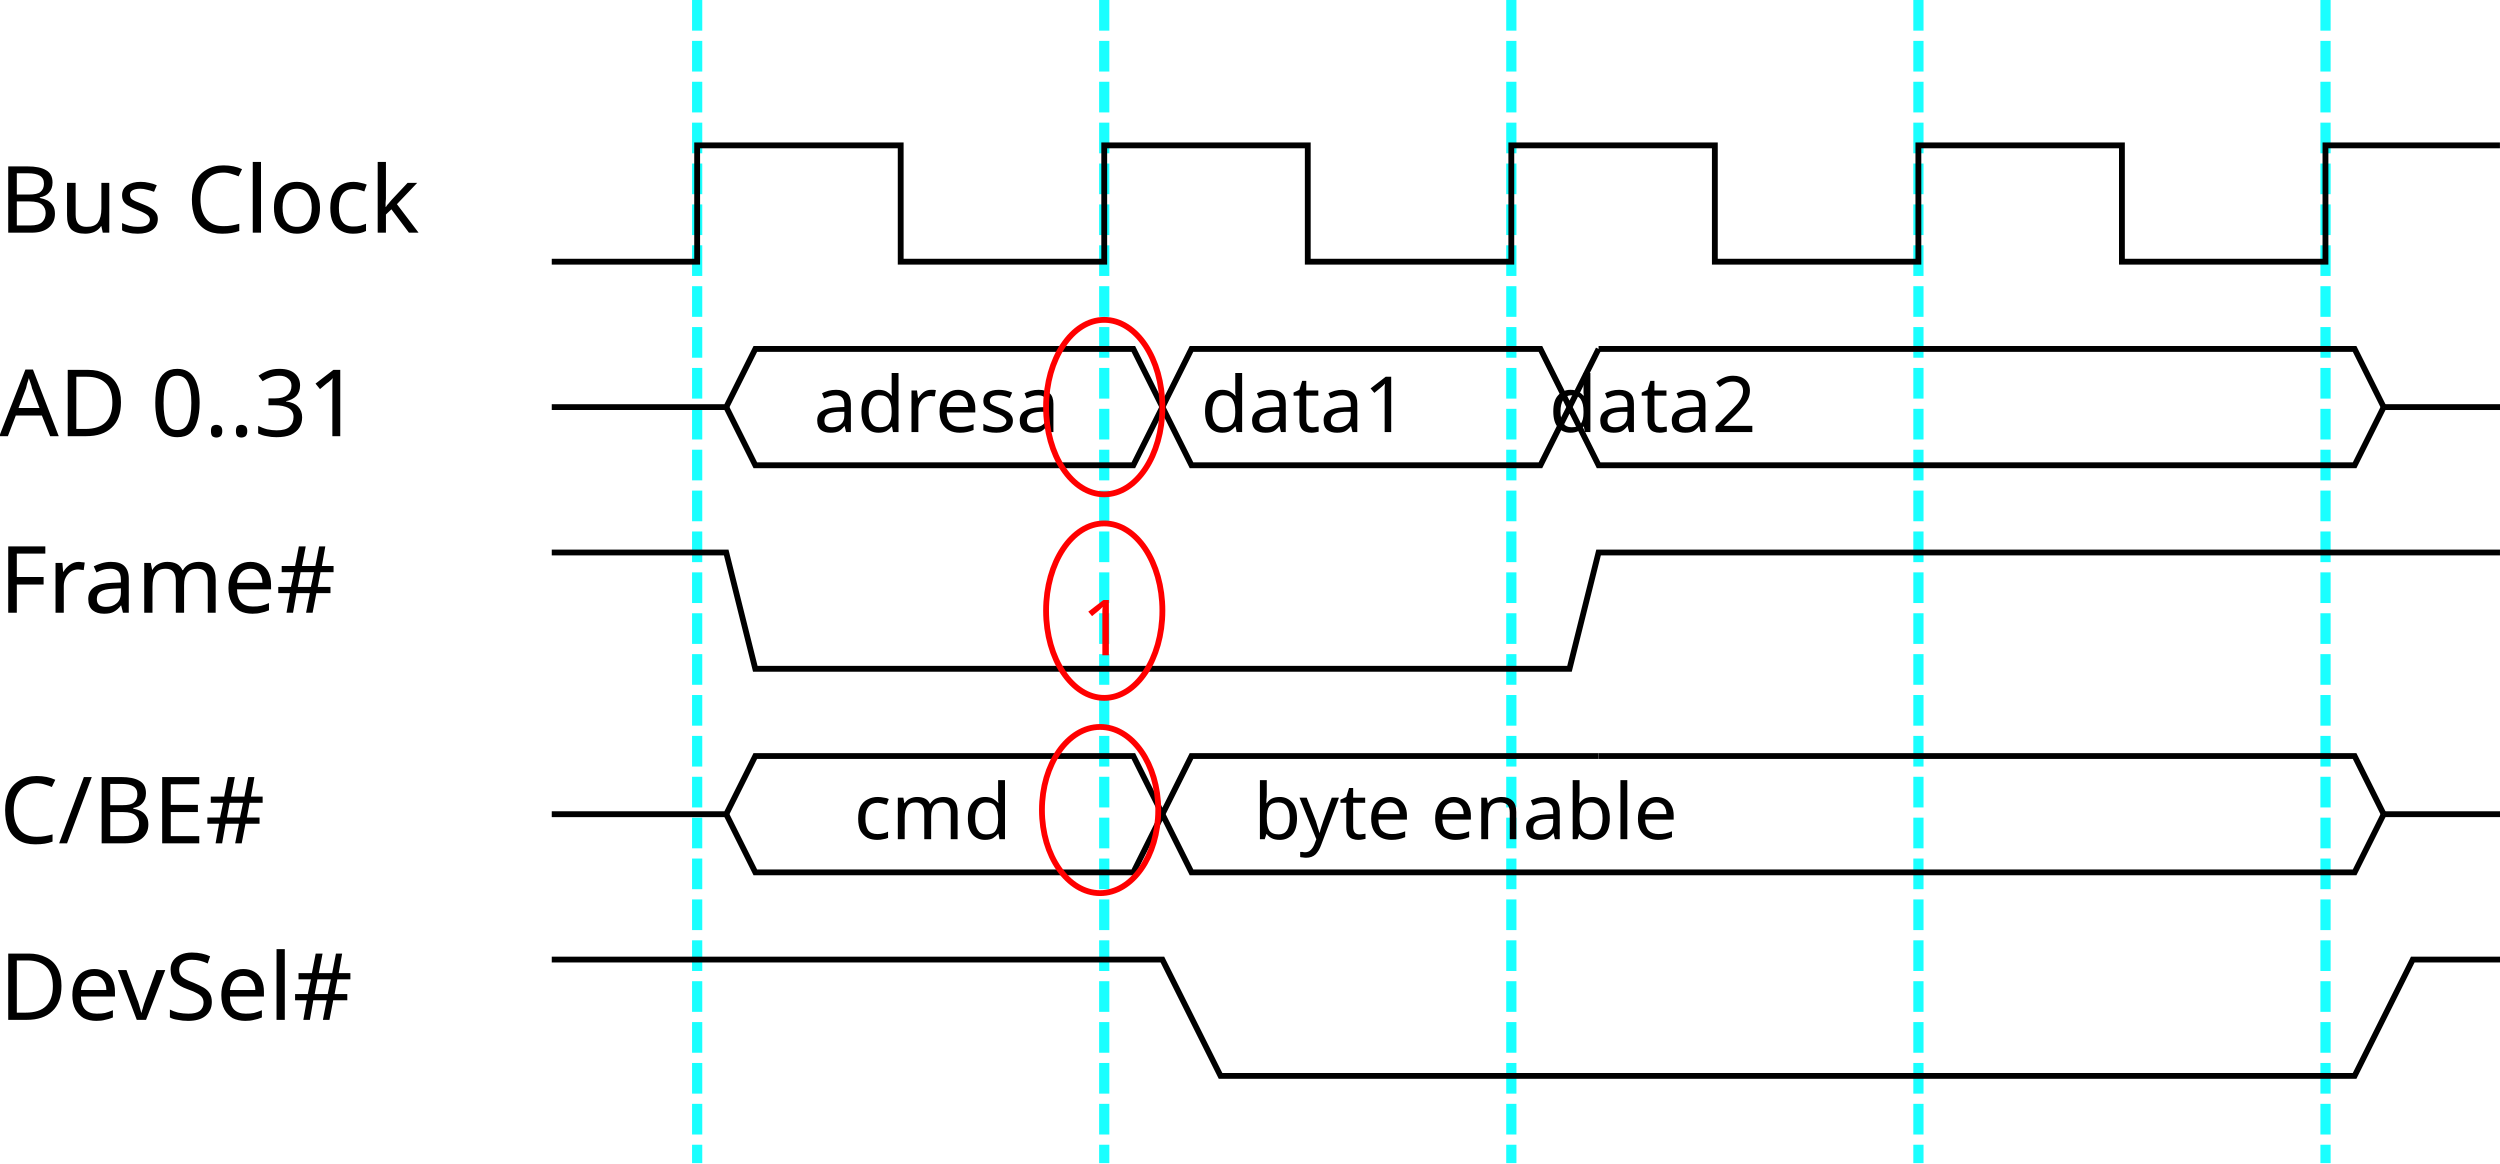
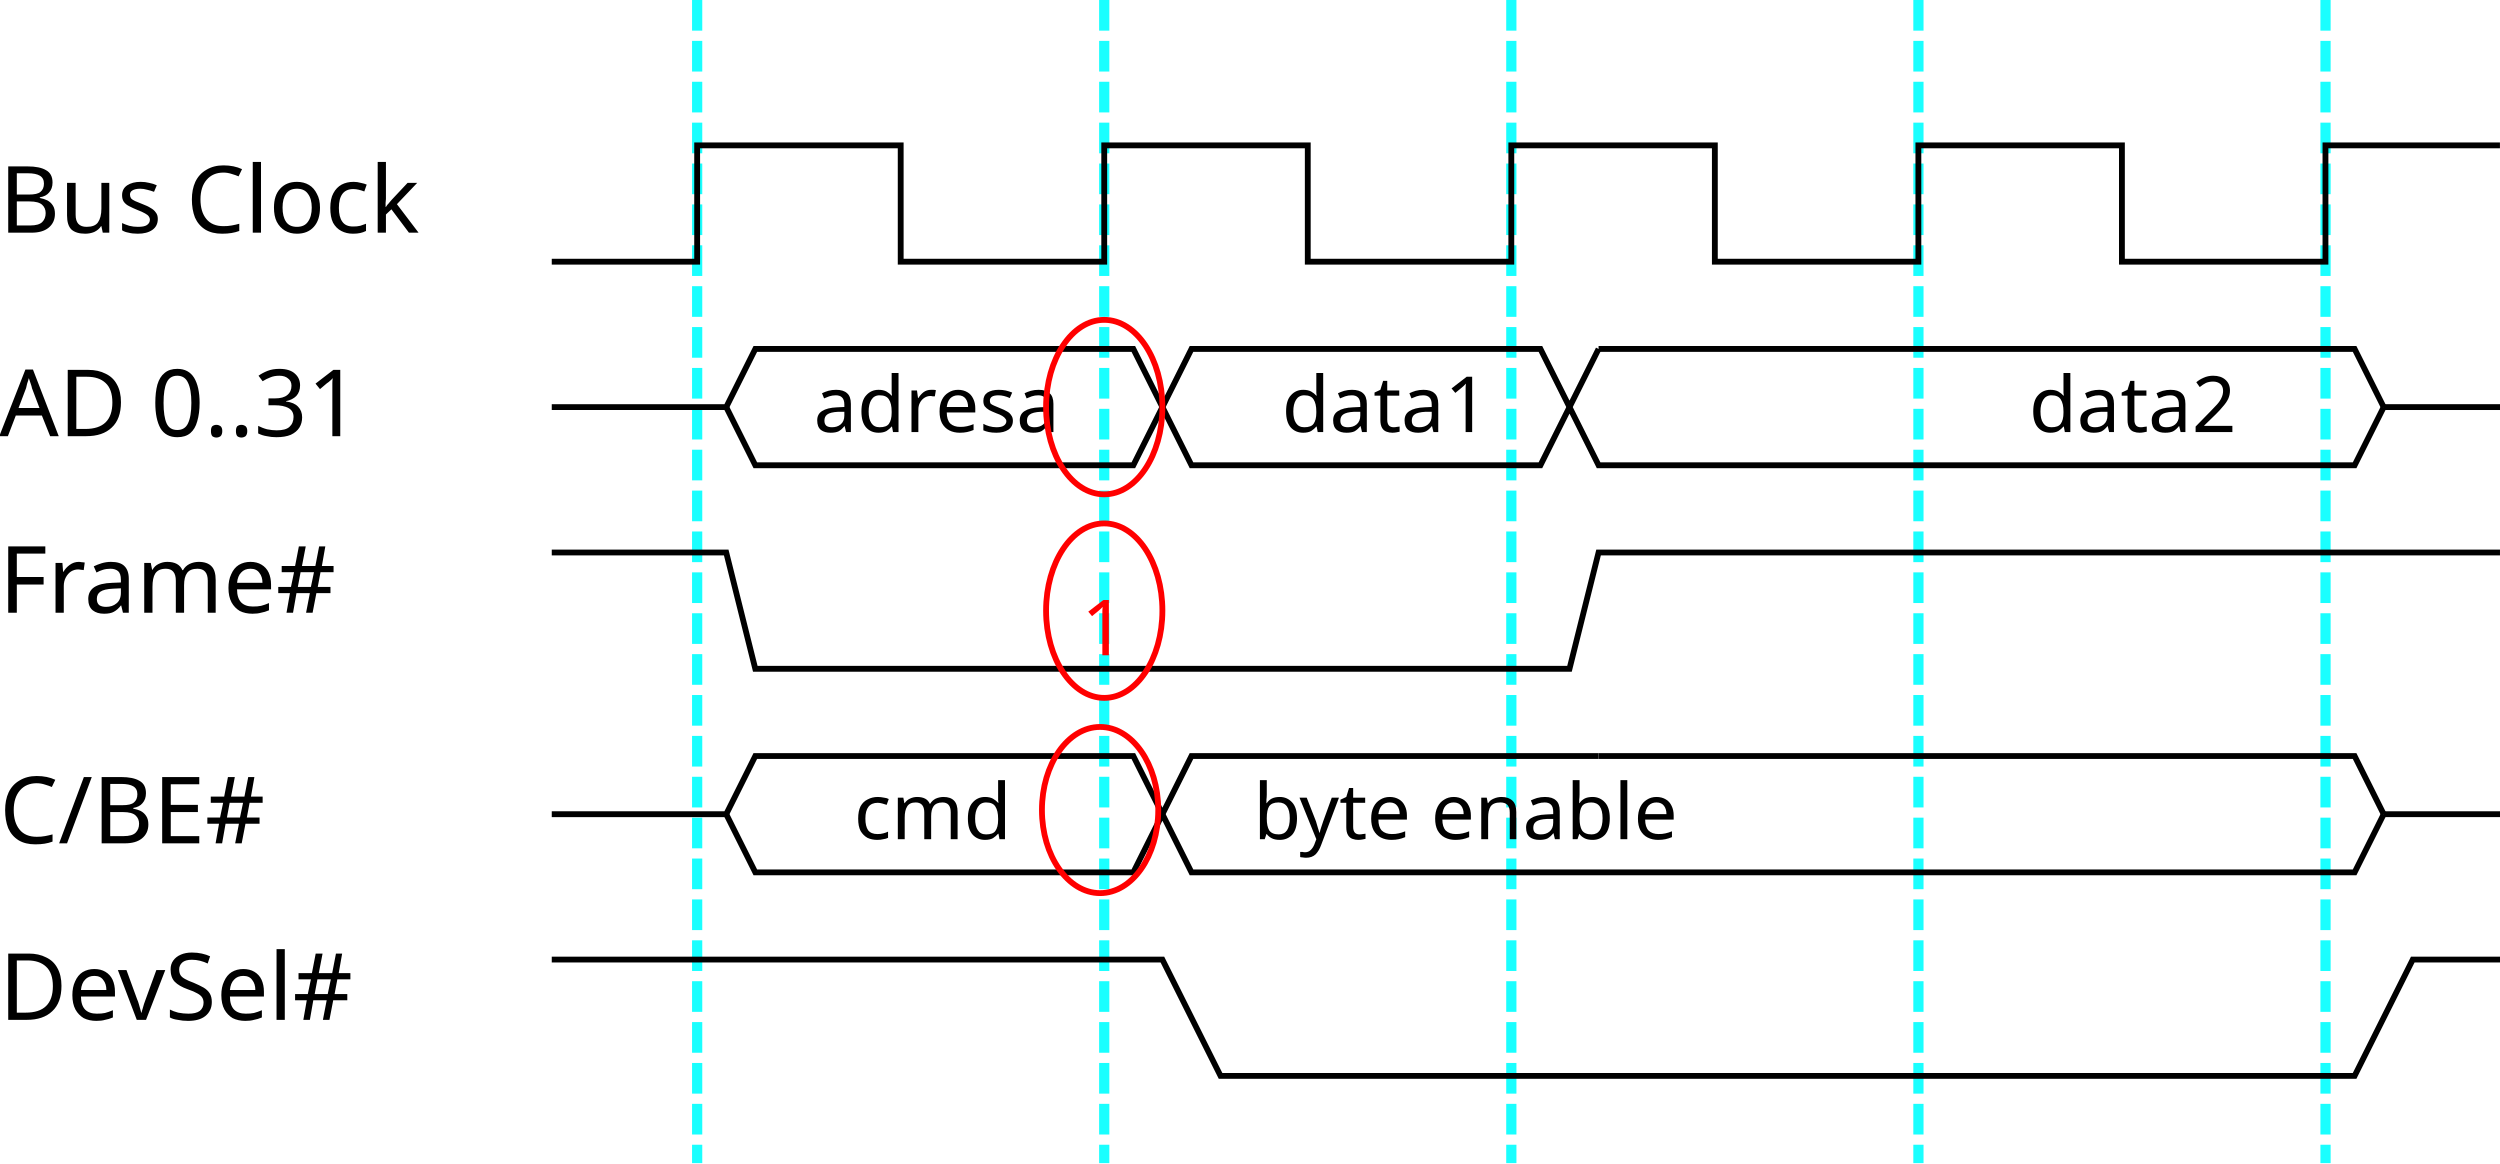
<svg xmlns="http://www.w3.org/2000/svg" width="113.738mm" height="52.917mm" viewBox="0 0 113.738 52.917" version="1.1" id="svg963">
  <defs id="defs957" />
  <g id="layer1" transform="translate(-37.07475,-86.65625)">
    <text xml:space="preserve" style="font-style:normal;font-weight:normal;font-size:4.233px;line-height:1.25;font-family:sans-serif;letter-spacing:0px;word-spacing:0px;fill:#000000;fill-opacity:1;stroke:none;stroke-width:0.265" x="37.042" y="97.24" id="text1512">
      <tspan id="tspan1510" x="37.042" y="97.24" style="stroke-width:0.265">Bus Clock</tspan>
    </text>
    <text xml:space="preserve" style="font-style:normal;font-weight:normal;font-size:4.233px;line-height:1.25;font-family:sans-serif;letter-spacing:0px;word-spacing:0px;fill:#000000;fill-opacity:1;stroke:none;stroke-width:0.265" x="37.042" y="106.5" id="text1518">
      <tspan x="37.042" y="106.5" style="stroke-width:0.265" id="tspan1530">AD 0..31</tspan>
    </text>
    <path style="fill:none;stroke:#1affff;stroke-width:0.465;stroke-linecap:butt;stroke-linejoin:miter;stroke-miterlimit:4;stroke-dasharray:1.395, 0.465;stroke-dashoffset:0;stroke-opacity:1" d="m 68.792,86.656 10e-7,52.917" id="path1532" />
    <path style="fill:none;stroke:#1affff;stroke-width:0.465;stroke-linecap:butt;stroke-linejoin:miter;stroke-miterlimit:4;stroke-dasharray:1.395, 0.465;stroke-dashoffset:0;stroke-opacity:1" d="m 87.312,86.656 v 52.917" id="path1532-3" />
    <path style="fill:none;stroke:#1affff;stroke-width:0.465;stroke-linecap:butt;stroke-linejoin:miter;stroke-miterlimit:4;stroke-dasharray:1.395, 0.465;stroke-dashoffset:0;stroke-opacity:1" d="m 105.833,86.656 v 52.917" id="path1532-6" />
    <path style="fill:none;stroke:#1affff;stroke-width:0.465;stroke-linecap:butt;stroke-linejoin:miter;stroke-miterlimit:4;stroke-dasharray:1.395, 0.465;stroke-dashoffset:0;stroke-opacity:1" d="m 124.354,86.656 v 52.917" id="path1532-7" />
    <path style="fill:none;stroke:#1affff;stroke-width:0.465;stroke-linecap:butt;stroke-linejoin:miter;stroke-miterlimit:4;stroke-dasharray:1.395, 0.465;stroke-dashoffset:0;stroke-opacity:1" d="m 142.875,86.656 v 52.917" id="path1532-5" />
    <path style="fill:none;stroke:#000000;stroke-width:0.265px;stroke-linecap:butt;stroke-linejoin:miter;stroke-opacity:1" d="m 62.177,98.562 h 6.615 v -5.292 h 9.26 V 98.562 h 9.26 v -5.292 h 9.26 V 98.562 h 9.26 v -5.292 h 9.26 V 98.562 h 9.26 v -5.292 h 9.26 V 98.562 h 9.26 v -5.292 h 7.938" id="path1514" />
    <path style="fill:none;stroke:#000000;stroke-width:0.265px;stroke-linecap:butt;stroke-linejoin:miter;stroke-opacity:1" d="m 62.177,105.177 h 7.938 l 1.323,-2.646 h 17.198 l 1.323,2.646 1.323,-2.646 h 15.875 l 1.323,2.646 1.323,-2.646" id="path1567" />
    <text xml:space="preserve" style="font-style:normal;font-weight:normal;font-size:4.233px;line-height:1.25;font-family:sans-serif;letter-spacing:0px;word-spacing:0px;fill:#000000;fill-opacity:1;stroke:none;stroke-width:0.265" x="37.042" y="114.532" id="text1711">
      <tspan id="tspan1709" x="37.042" y="114.532" style="stroke-width:0.265">Frame#</tspan>
    </text>
    <path style="fill:none;stroke:#000000;stroke-width:0.265px;stroke-linecap:butt;stroke-linejoin:miter;stroke-opacity:1" d="m 62.177,111.792 h 7.937 l 1.323,5.292 37.042,1e-5 1.323,-5.292 41.01,0" id="path1713" />
    <text xml:space="preserve" style="font-style:normal;font-weight:normal;font-size:3.528px;line-height:1.25;font-family:sans-serif;letter-spacing:0px;word-spacing:0px;fill:#000000;fill-opacity:1;stroke:none;stroke-width:0.265" x="74.097" y="106.313" id="text4601">
-       <tspan id="tspan4599" x="74.097" y="106.313" style="stroke-width:0.265">adresa       data1       data2</tspan>
+       <tspan id="tspan4599" x="74.097" y="106.313" style="stroke-width:0.265">adresa</tspan>
    </text>
    <path style="fill:none;stroke:#000000;stroke-width:0.265px;stroke-linecap:butt;stroke-linejoin:miter;stroke-opacity:1" d="m 70.115,105.177 1.323,2.646 h 17.198 l 1.323,-2.646 1.323,2.646 h 15.875 l 1.323,-2.646 1.323,2.646 h 34.396 l 1.323,-2.646" id="path4622" />
    <path style="fill:none;stroke:#000000;stroke-width:0.265px;stroke-linecap:butt;stroke-linejoin:miter;stroke-opacity:1" d="m 109.802,102.531 h 34.396 l 1.323,2.646" id="path4624" />
    <text xml:space="preserve" style="font-style:normal;font-weight:normal;font-size:4.233px;line-height:1.25;font-family:sans-serif;letter-spacing:0px;word-spacing:0px;fill:#000000;fill-opacity:1;stroke:none;stroke-width:0.265" x="37.042" y="125.021" id="text1518-3">
      <tspan x="37.042" y="125.021" style="stroke-width:0.265" id="tspan1530-6">C/BE#</tspan>
    </text>
    <path style="fill:none;stroke:#000000;stroke-width:0.265px;stroke-linecap:butt;stroke-linejoin:miter;stroke-opacity:1" d="m 62.177,123.698 h 7.937 l 1.323,-2.646 h 17.198 l 1.323,2.646 1.323,-2.646 h 15.875 l 1.323,-1e-5 1.323,1e-5" id="path1567-7" />
    <text xml:space="preserve" style="font-style:normal;font-weight:normal;font-size:3.528px;line-height:1.25;font-family:sans-serif;letter-spacing:0px;word-spacing:0px;fill:#000000;fill-opacity:1;stroke:none;stroke-width:0.265" x="74.097" y="124.834" id="text4601-5">
      <tspan id="tspan4599-3" x="74.097" y="124.834" style="stroke-width:0.265">  cmd            byte enable</tspan>
    </text>
    <path style="fill:none;stroke:#000000;stroke-width:0.265px;stroke-linecap:butt;stroke-linejoin:miter;stroke-opacity:1" d="m 70.115,123.698 1.323,2.646 h 17.198 l 1.323,-2.646 1.323,2.646 h 15.875 l 1.323,-1e-5 1.323,1e-5 h 34.396 l 1.323,-2.646" id="path4622-5" />
    <path style="fill:none;stroke:#000000;stroke-width:0.265px;stroke-linecap:butt;stroke-linejoin:miter;stroke-opacity:1" d="m 109.802,121.052 h 34.396 l 1.323,2.646" id="path4624-6" />
    <text xml:space="preserve" style="font-style:normal;font-weight:normal;font-size:4.233px;line-height:1.25;font-family:sans-serif;letter-spacing:0px;word-spacing:0px;fill:#000000;fill-opacity:1;stroke:none;stroke-width:0.265" x="37.042" y="133.053" id="text1711-2">
      <tspan id="tspan1709-9" x="37.042" y="133.053" style="stroke-width:0.265">DevSel#</tspan>
    </text>
    <path style="fill:none;stroke:#000000;stroke-width:0.265px;stroke-linecap:butt;stroke-linejoin:miter;stroke-opacity:1" d="m 62.177,130.312 h 27.781 l 2.646,5.292 h 51.594 l 2.646,-5.292 h 3.969" id="path1713-1" />
    <path style="fill:none;stroke:#000000;stroke-width:0.265px;stroke-linecap:butt;stroke-linejoin:miter;stroke-opacity:1" d="m 145.521,105.177 h 5.292" id="path4680" />
    <path style="fill:none;stroke:#000000;stroke-width:0.265px;stroke-linecap:butt;stroke-linejoin:miter;stroke-opacity:1" d="m 145.521,123.698 h 5.292" id="path4680-2" />
    <ellipse style="opacity:1;fill:none;fill-opacity:1;fill-rule:nonzero;stroke:#ff0000;stroke-width:0.265;stroke-linecap:round;stroke-linejoin:round;stroke-miterlimit:4;stroke-dasharray:none;stroke-dashoffset:0;stroke-opacity:1" id="path4697" cx="87.312" cy="114.438" rx="2.646" ry="3.969" />
    <text xml:space="preserve" style="font-style:normal;font-weight:normal;font-size:3.528px;line-height:1.25;font-family:sans-serif;letter-spacing:0px;word-spacing:0px;fill:#000000;fill-opacity:1;stroke:none;stroke-width:0.265" x="86.273" y="116.469" id="text4701">
      <tspan id="tspan4699" x="86.273" y="116.469" style="fill:#ff0000;stroke-width:0.265">1</tspan>
    </text>
    <ellipse style="opacity:1;fill:none;fill-opacity:1;fill-rule:nonzero;stroke:#ff0000;stroke-width:0.265;stroke-linecap:round;stroke-linejoin:round;stroke-miterlimit:4;stroke-dasharray:none;stroke-dashoffset:0;stroke-opacity:1" id="path4697-7" cx="87.124" cy="123.509" rx="2.646" ry="3.78" />
    <ellipse style="opacity:1;fill:none;fill-opacity:1;fill-rule:nonzero;stroke:#ff0000;stroke-width:0.265;stroke-linecap:round;stroke-linejoin:round;stroke-miterlimit:4;stroke-dasharray:none;stroke-dashoffset:0;stroke-opacity:1" id="path4697-0" cx="87.312" cy="105.177" rx="2.646" ry="3.969" />
+     <text xml:space="preserve" style="font-style:normal;font-weight:normal;font-size:3.528px;line-height:1.25;font-family:sans-serif;letter-spacing:0px;word-spacing:0px;fill:#000000;fill-opacity:1;stroke:none;stroke-width:0.265" x="95.397" y="106.313" id="text4601-3">
+       <tspan id="tspan4599-6" x="95.397" y="106.313" style="stroke-width:0.265">data1</tspan>
+     </text>
+     <text xml:space="preserve" style="font-style:normal;font-weight:normal;font-size:3.528px;line-height:1.25;font-family:sans-serif;letter-spacing:0px;word-spacing:0px;fill:#000000;fill-opacity:1;stroke:none;stroke-width:0.265" x="129.389" y="106.313" id="text4601-3-7">
+       <tspan id="tspan4599-6-5" x="129.389" y="106.313" style="stroke-width:0.265">data2</tspan>
+     </text>
  </g>
</svg>
